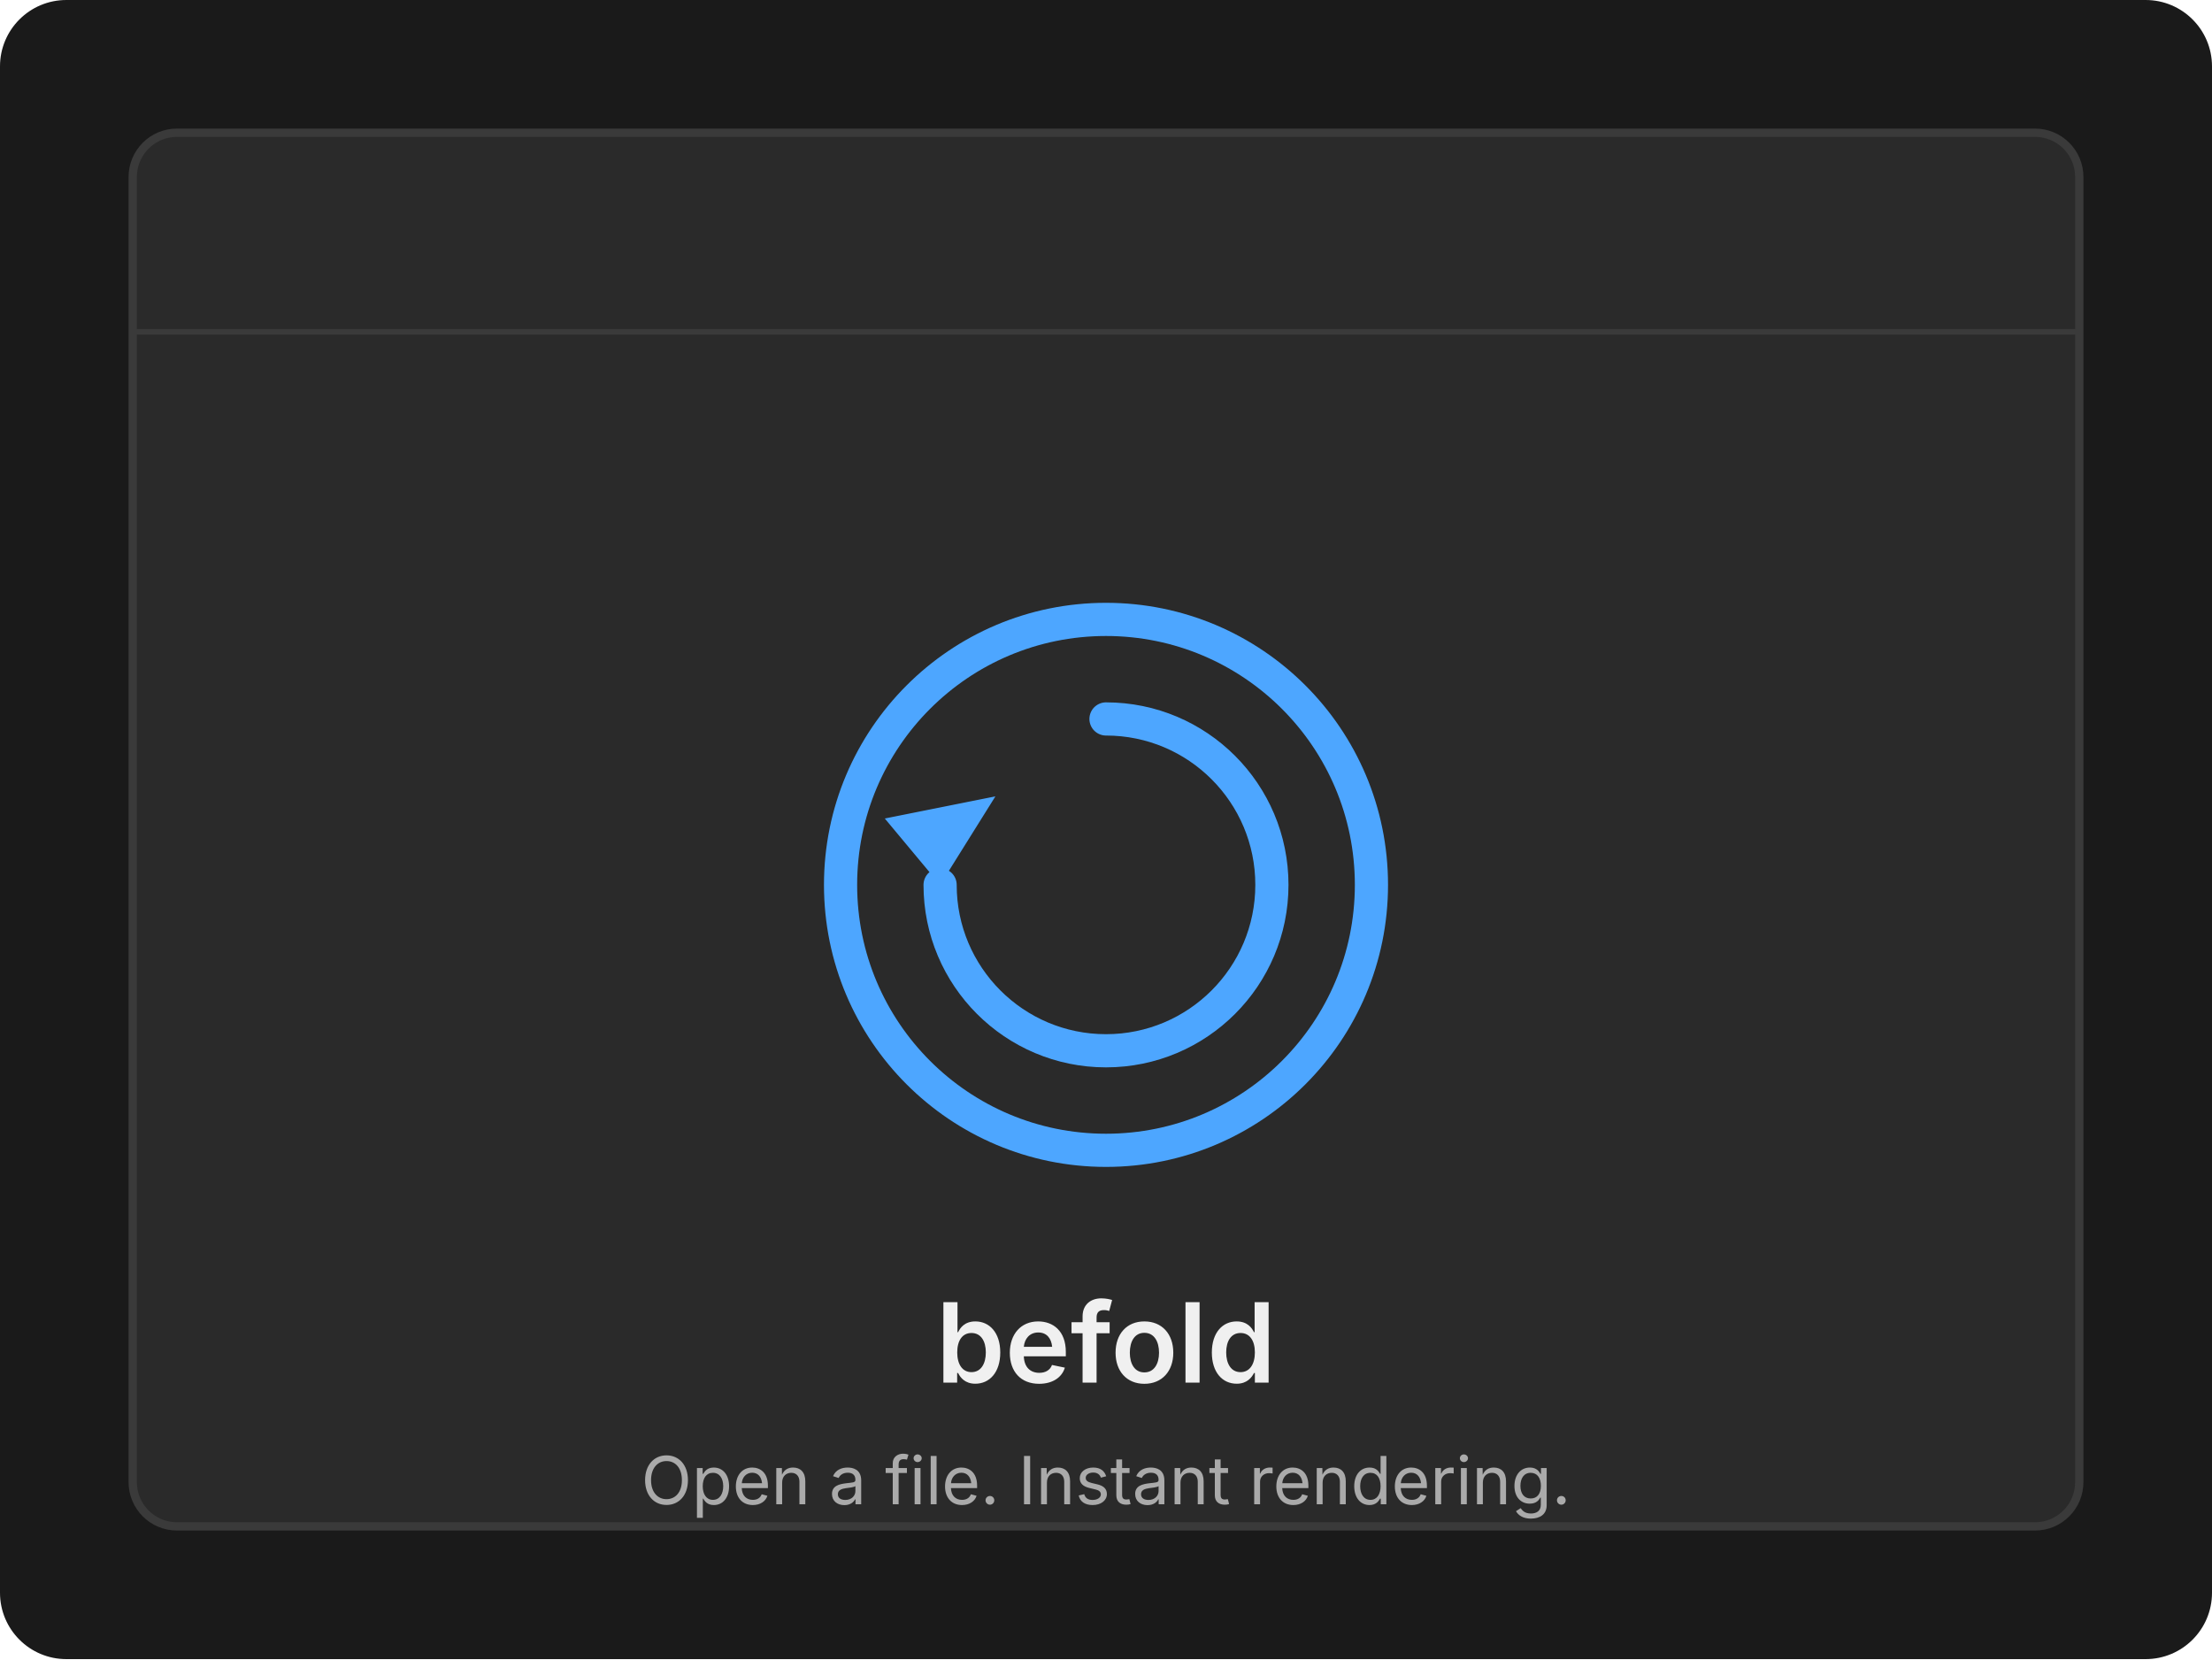
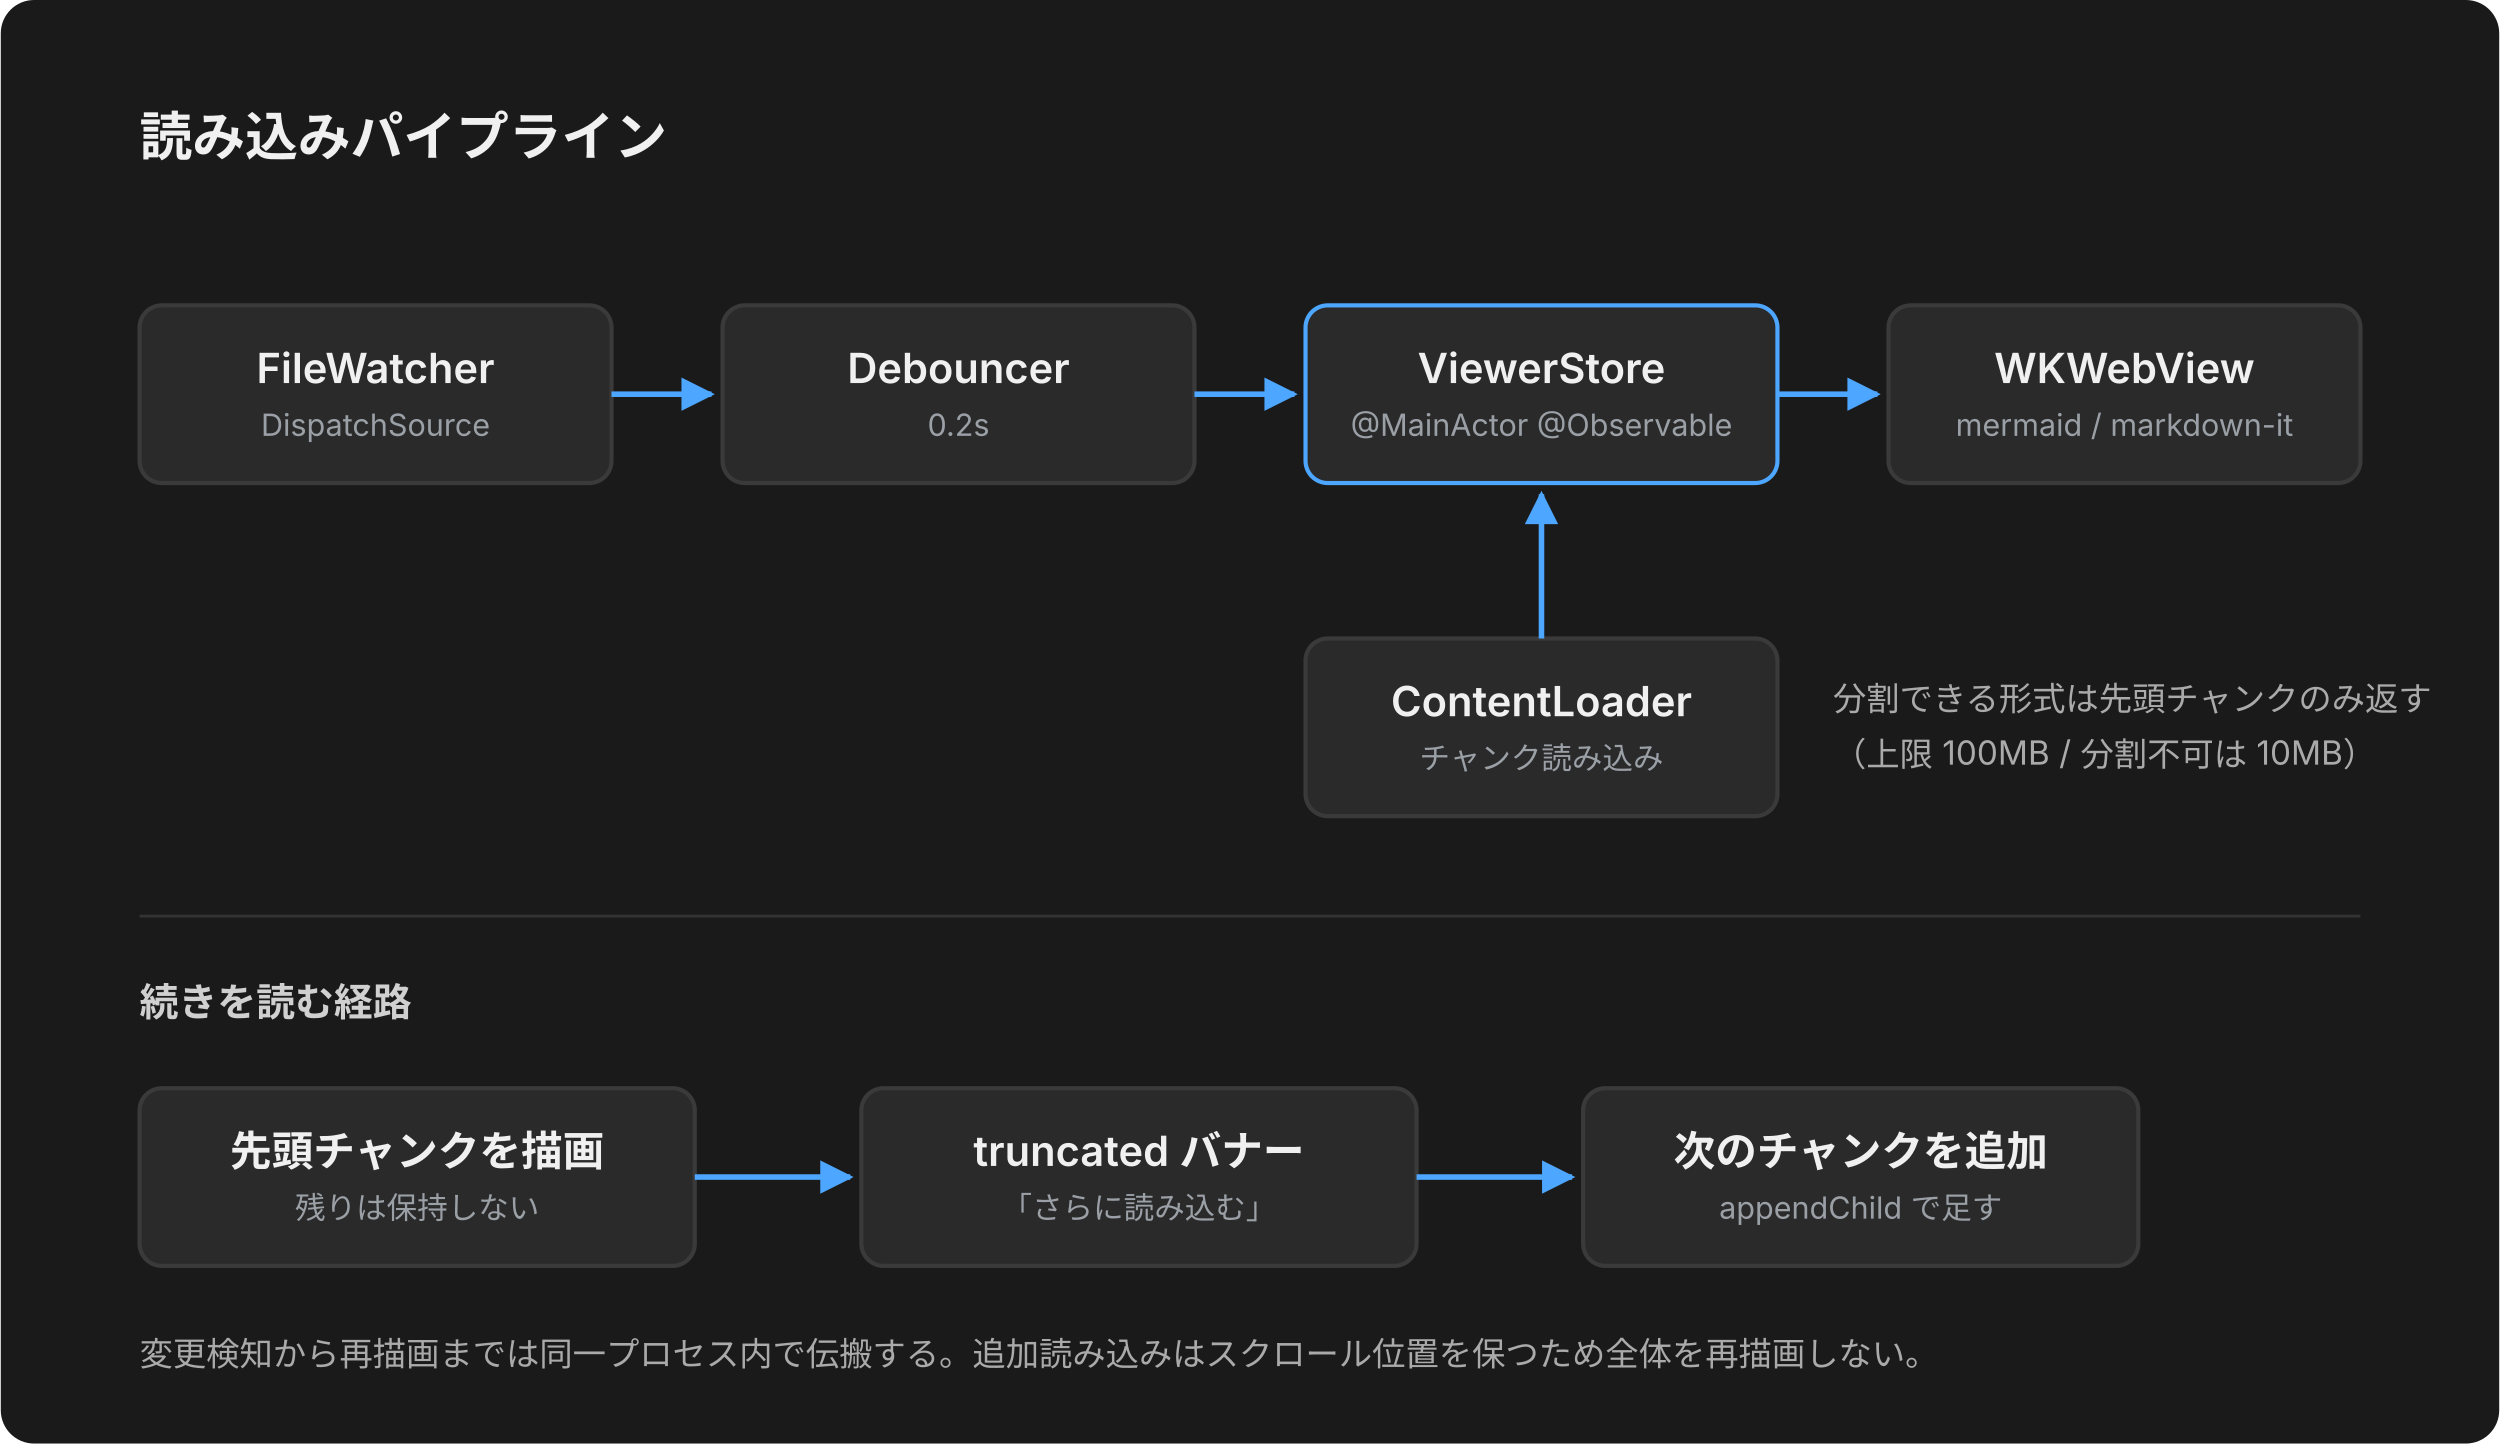
- <svg xmlns="http://www.w3.org/2000/svg" width="1200" height="900" viewBox="0 0 1200 900">
-   <g transform="scale(3)">
-     <rect width="400" height="300" fill="#1a1a1a" rx="12" />
-     <rect x="24" y="24" width="352" height="252" rx="8" fill="#2a2a2a" stroke="#3a3a3a" stroke-width="1.5" />
-     <line x1="24" y1="60" x2="376" y2="60" stroke="#3a3a3a" stroke-width="1" />
-     <g transform="translate(150, 110)">
-       <circle cx="50" cy="50" r="48" fill="none" stroke="#4da6ff" stroke-width="6" />
-       <path d="M 50 20 A 30 30 0 1 1 20 50" fill="none" stroke="#4da6ff" stroke-width="6" stroke-linecap="round" />
-       <path d="M 20 50 L 10 38 L 30 34 Z" fill="#4da6ff" />
-     </g>
-     <text x="200" y="250" text-anchor="middle" font-family="-apple-system, BlinkMacSystemFont, sans-serif" font-size="20" font-weight="600" fill="#f0f0f0">befold</text>
-     <text x="200" y="272" text-anchor="middle" font-family="-apple-system, BlinkMacSystemFont, sans-serif" font-size="12" fill="#aaa">Open a file. Instant rendering.</text>
-   </g>
+ <svg xmlns="http://www.w3.org/2000/svg" width="1240" height="716" viewBox="0 0 900 520">
+   <defs>
+     <marker id="arrow" viewBox="0 0 10 10" refX="9" refY="5" markerWidth="6" markerHeight="6" orient="auto-start-reverse">
+       <path d="M 0 0 L 10 5 L 0 10 z" fill="#4da6ff" />
+     </marker>
+     <style>
+       .box { fill: #2a2a2a; stroke: #3a3a3a; stroke-width: 1.5; }
+       .accent { stroke: #4da6ff; }
+       .name { font-family: -apple-system, BlinkMacSystemFont, sans-serif; font-size: 15px; font-weight: 600; fill: #f0f0f0; }
+       .sub { font-family: -apple-system, BlinkMacSystemFont, sans-serif; font-size: 11px; fill: #9aa0a6; }
+       .title { font-family: -apple-system, BlinkMacSystemFont, sans-serif; font-size: 19px; font-weight: 600; fill: #f0f0f0; }
+       .band { font-family: -apple-system, BlinkMacSystemFont, sans-serif; font-size: 14px; font-weight: 600; fill: #d0d0d0; }
+       .note { font-family: -apple-system, BlinkMacSystemFont, sans-serif; font-size: 12px; fill: #aaa; }
+       .flow { stroke: #4da6ff; stroke-width: 2; fill: none; }
+       .divider { stroke: #333; stroke-width: 1; }
+     </style>
+   </defs>
+   <rect width="900" height="520" rx="12" fill="#1a1a1a" />
+   <text x="50" y="56" class="title">読み込みパイプライン</text>
+   <rect x="50" y="110" width="170" height="64" rx="8" class="box" />
+   <text x="135" y="138" text-anchor="middle" class="name">FileWatcher</text>
+   <text x="135" y="157" text-anchor="middle" class="sub">DispatchSource</text>
+   <rect x="260" y="110" width="170" height="64" rx="8" class="box" />
+   <text x="345" y="138" text-anchor="middle" class="name">Debouncer</text>
+   <text x="345" y="157" text-anchor="middle" class="sub">0.2s</text>
+   <rect x="470" y="110" width="170" height="64" rx="8" class="box accent" />
+   <text x="555" y="138" text-anchor="middle" class="name">ViewerStore</text>
+   <text x="555" y="157" text-anchor="middle" class="sub">@MainActor @Observable</text>
+   <rect x="680" y="110" width="170" height="64" rx="8" class="box" />
+   <text x="765" y="138" text-anchor="middle" class="name">WKWebView</text>
+   <text x="765" y="157" text-anchor="middle" class="sub">mermaid / markdown-it</text>
+   <line x1="220" y1="142" x2="256" y2="142" class="flow" marker-end="url(#arrow)" />
+   <line x1="430" y1="142" x2="466" y2="142" class="flow" marker-end="url(#arrow)" />
+   <line x1="640" y1="142" x2="676" y2="142" class="flow" marker-end="url(#arrow)" />
+   <rect x="470" y="230" width="170" height="64" rx="8" class="box" />
+   <text x="555" y="258" text-anchor="middle" class="name">ContentLoader</text>
+   <text x="555" y="277" text-anchor="middle" class="sub">チャンク読み込み</text>
+   <line x1="555" y1="230" x2="555" y2="178" class="flow" marker-end="url(#arrow)" />
+   <text x="660" y="256" class="note">分割できる形式は先頭チャンクのみ返す</text>
+   <text x="660" y="276" class="note">（上限 100MB / 分割不可は 10MB）</text>
+   <line x1="50" y1="330" x2="850" y2="330" class="divider" />
+   <text x="50" y="366" class="band">続きを読む経路</text>
+   <rect x="50" y="392" width="200" height="64" rx="8" class="box" />
+   <text x="150" y="420" text-anchor="middle" class="name">先頭チャンクを描画</text>
+   <text x="150" y="439" text-anchor="middle" class="sub">残りは保持しない</text>
+   <rect x="310" y="392" width="200" height="64" rx="8" class="box" />
+   <text x="410" y="420" text-anchor="middle" class="name">truncated バナー</text>
+   <text x="410" y="439" text-anchor="middle" class="sub">「さらに読み込む」</text>
+   <rect x="570" y="392" width="200" height="64" rx="8" class="box" />
+   <text x="670" y="420" text-anchor="middle" class="name">次のチャンクを追加</text>
+   <text x="670" y="439" text-anchor="middle" class="sub">appendChild で足す</text>
+   <line x1="250" y1="424" x2="306" y2="424" class="flow" marker-end="url(#arrow)" />
+   <line x1="510" y1="424" x2="566" y2="424" class="flow" marker-end="url(#arrow)" />
+   <text x="50" y="492" class="note">変更検知から再描画までは同一プロセス内で伝搬する。追加読み込みはスクロール位置を保つため全体を再描画しない。</text>
</svg>
